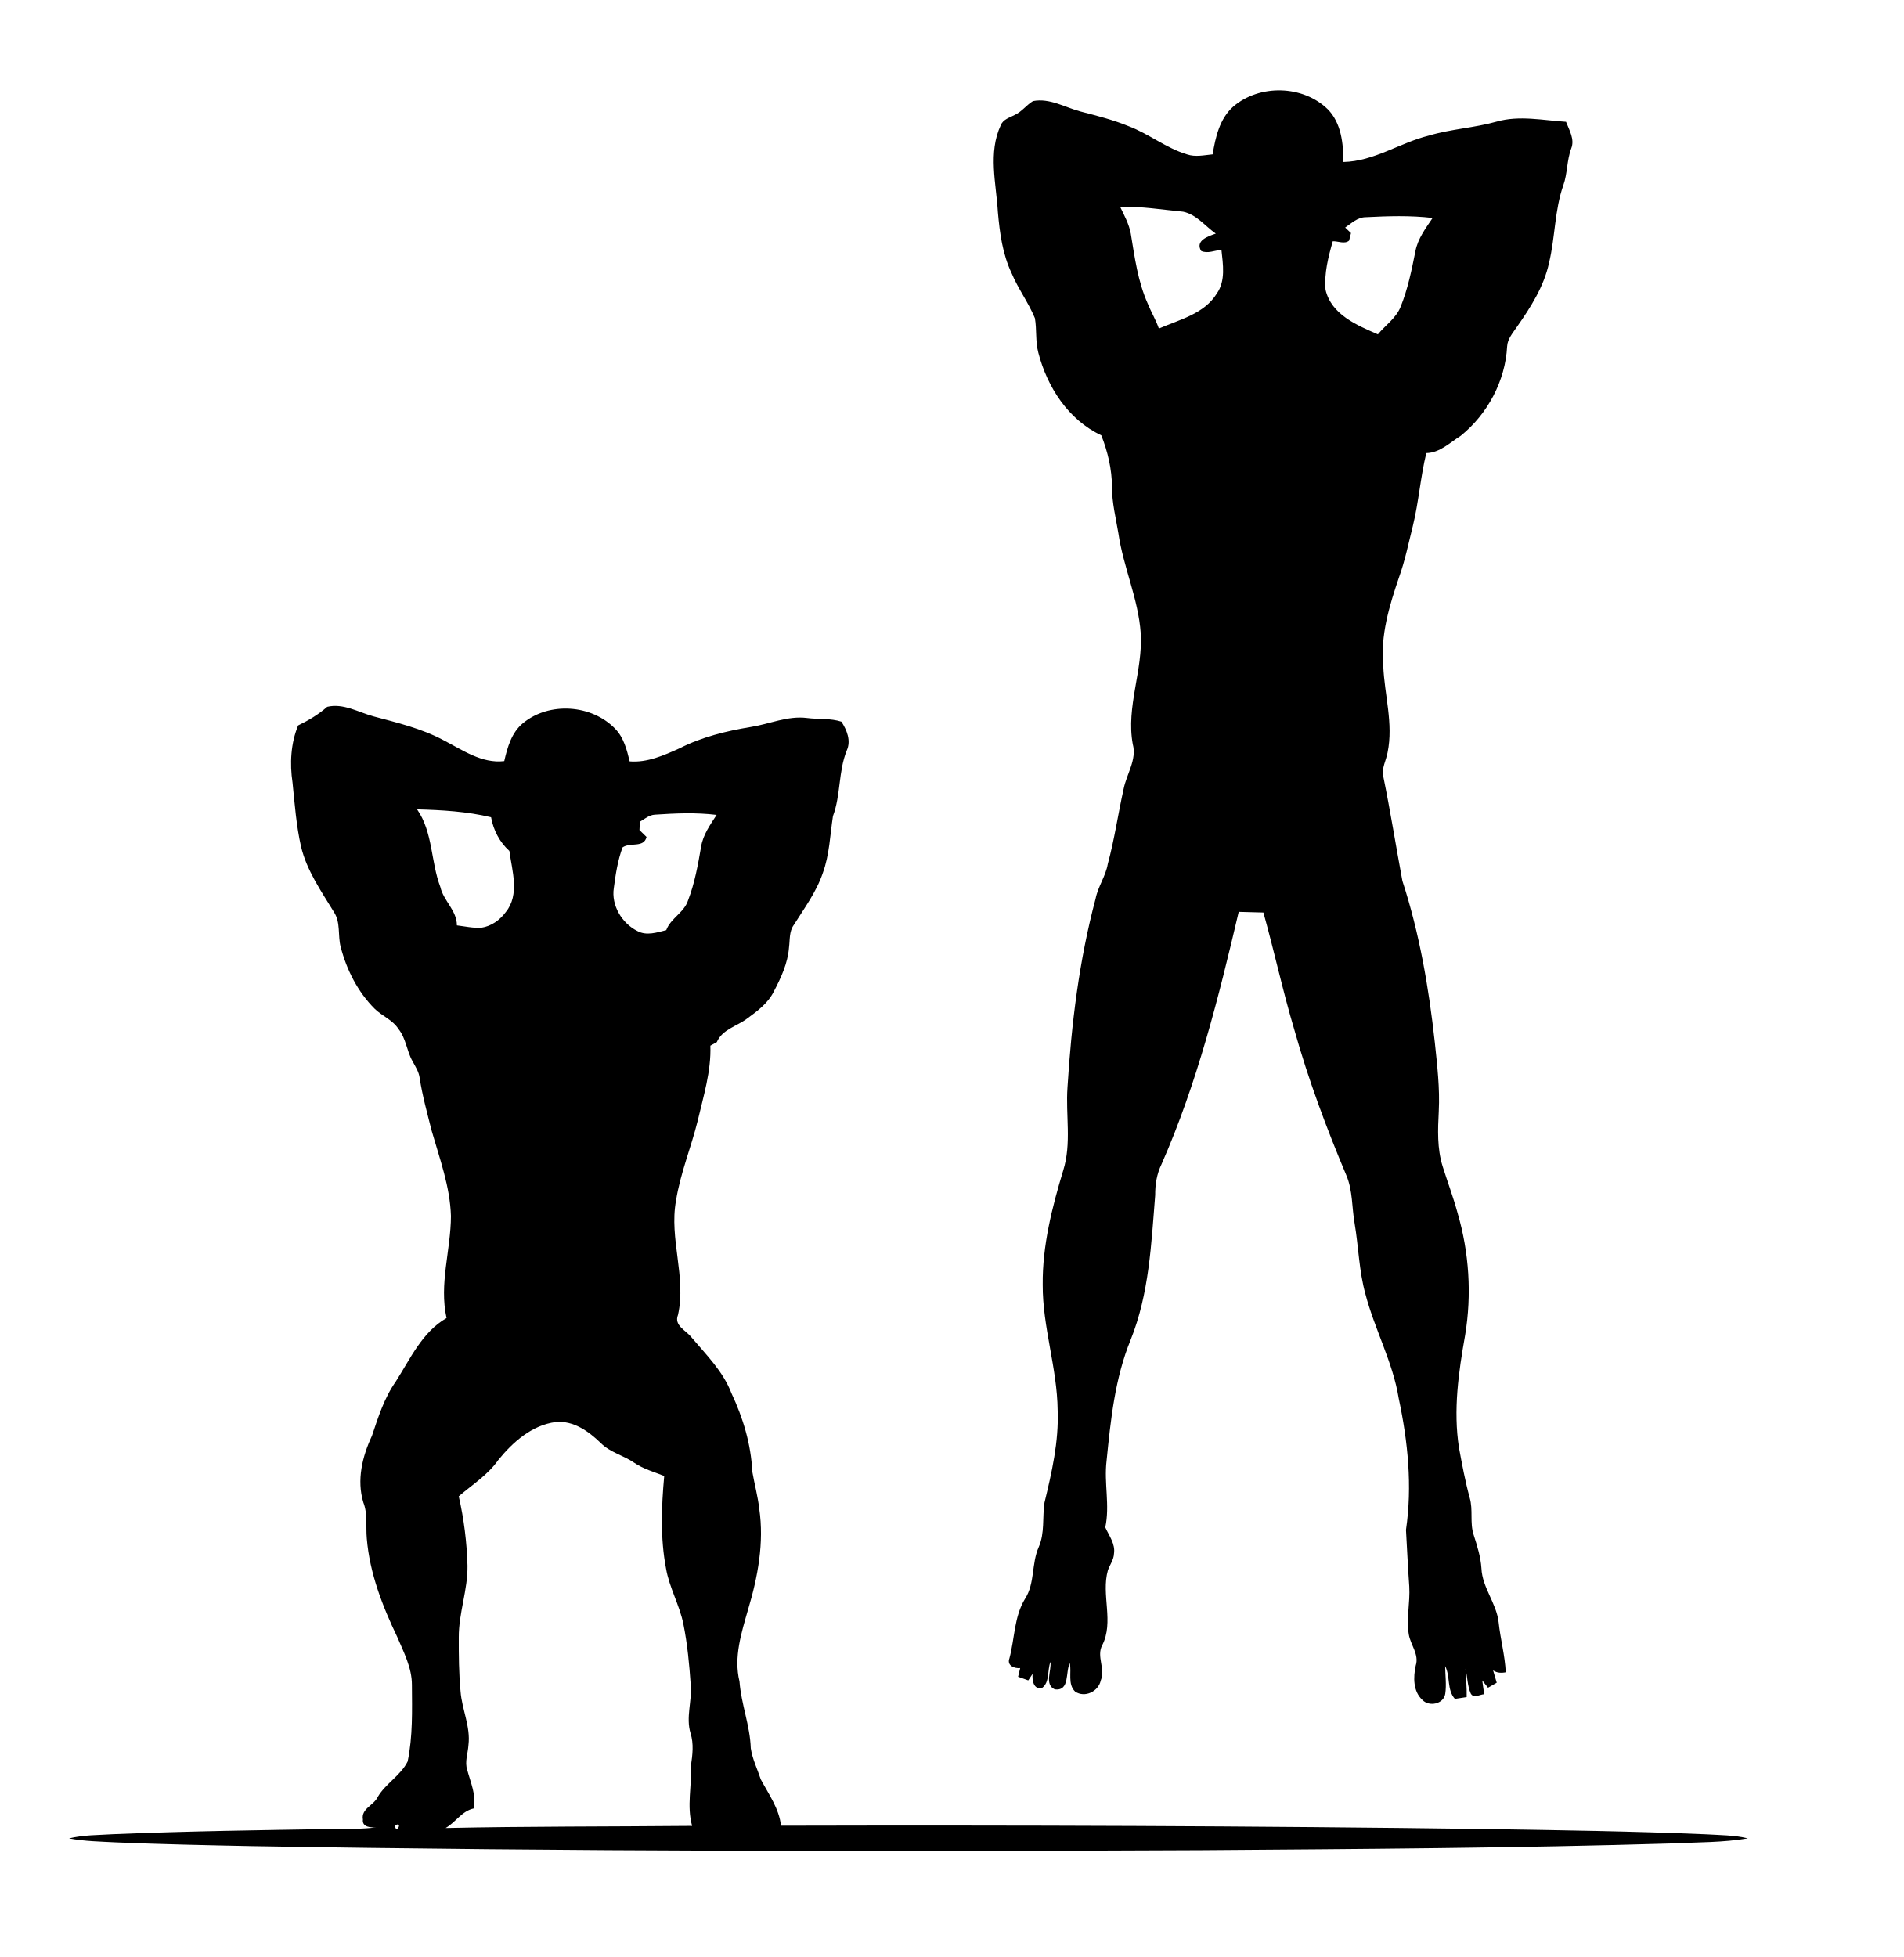
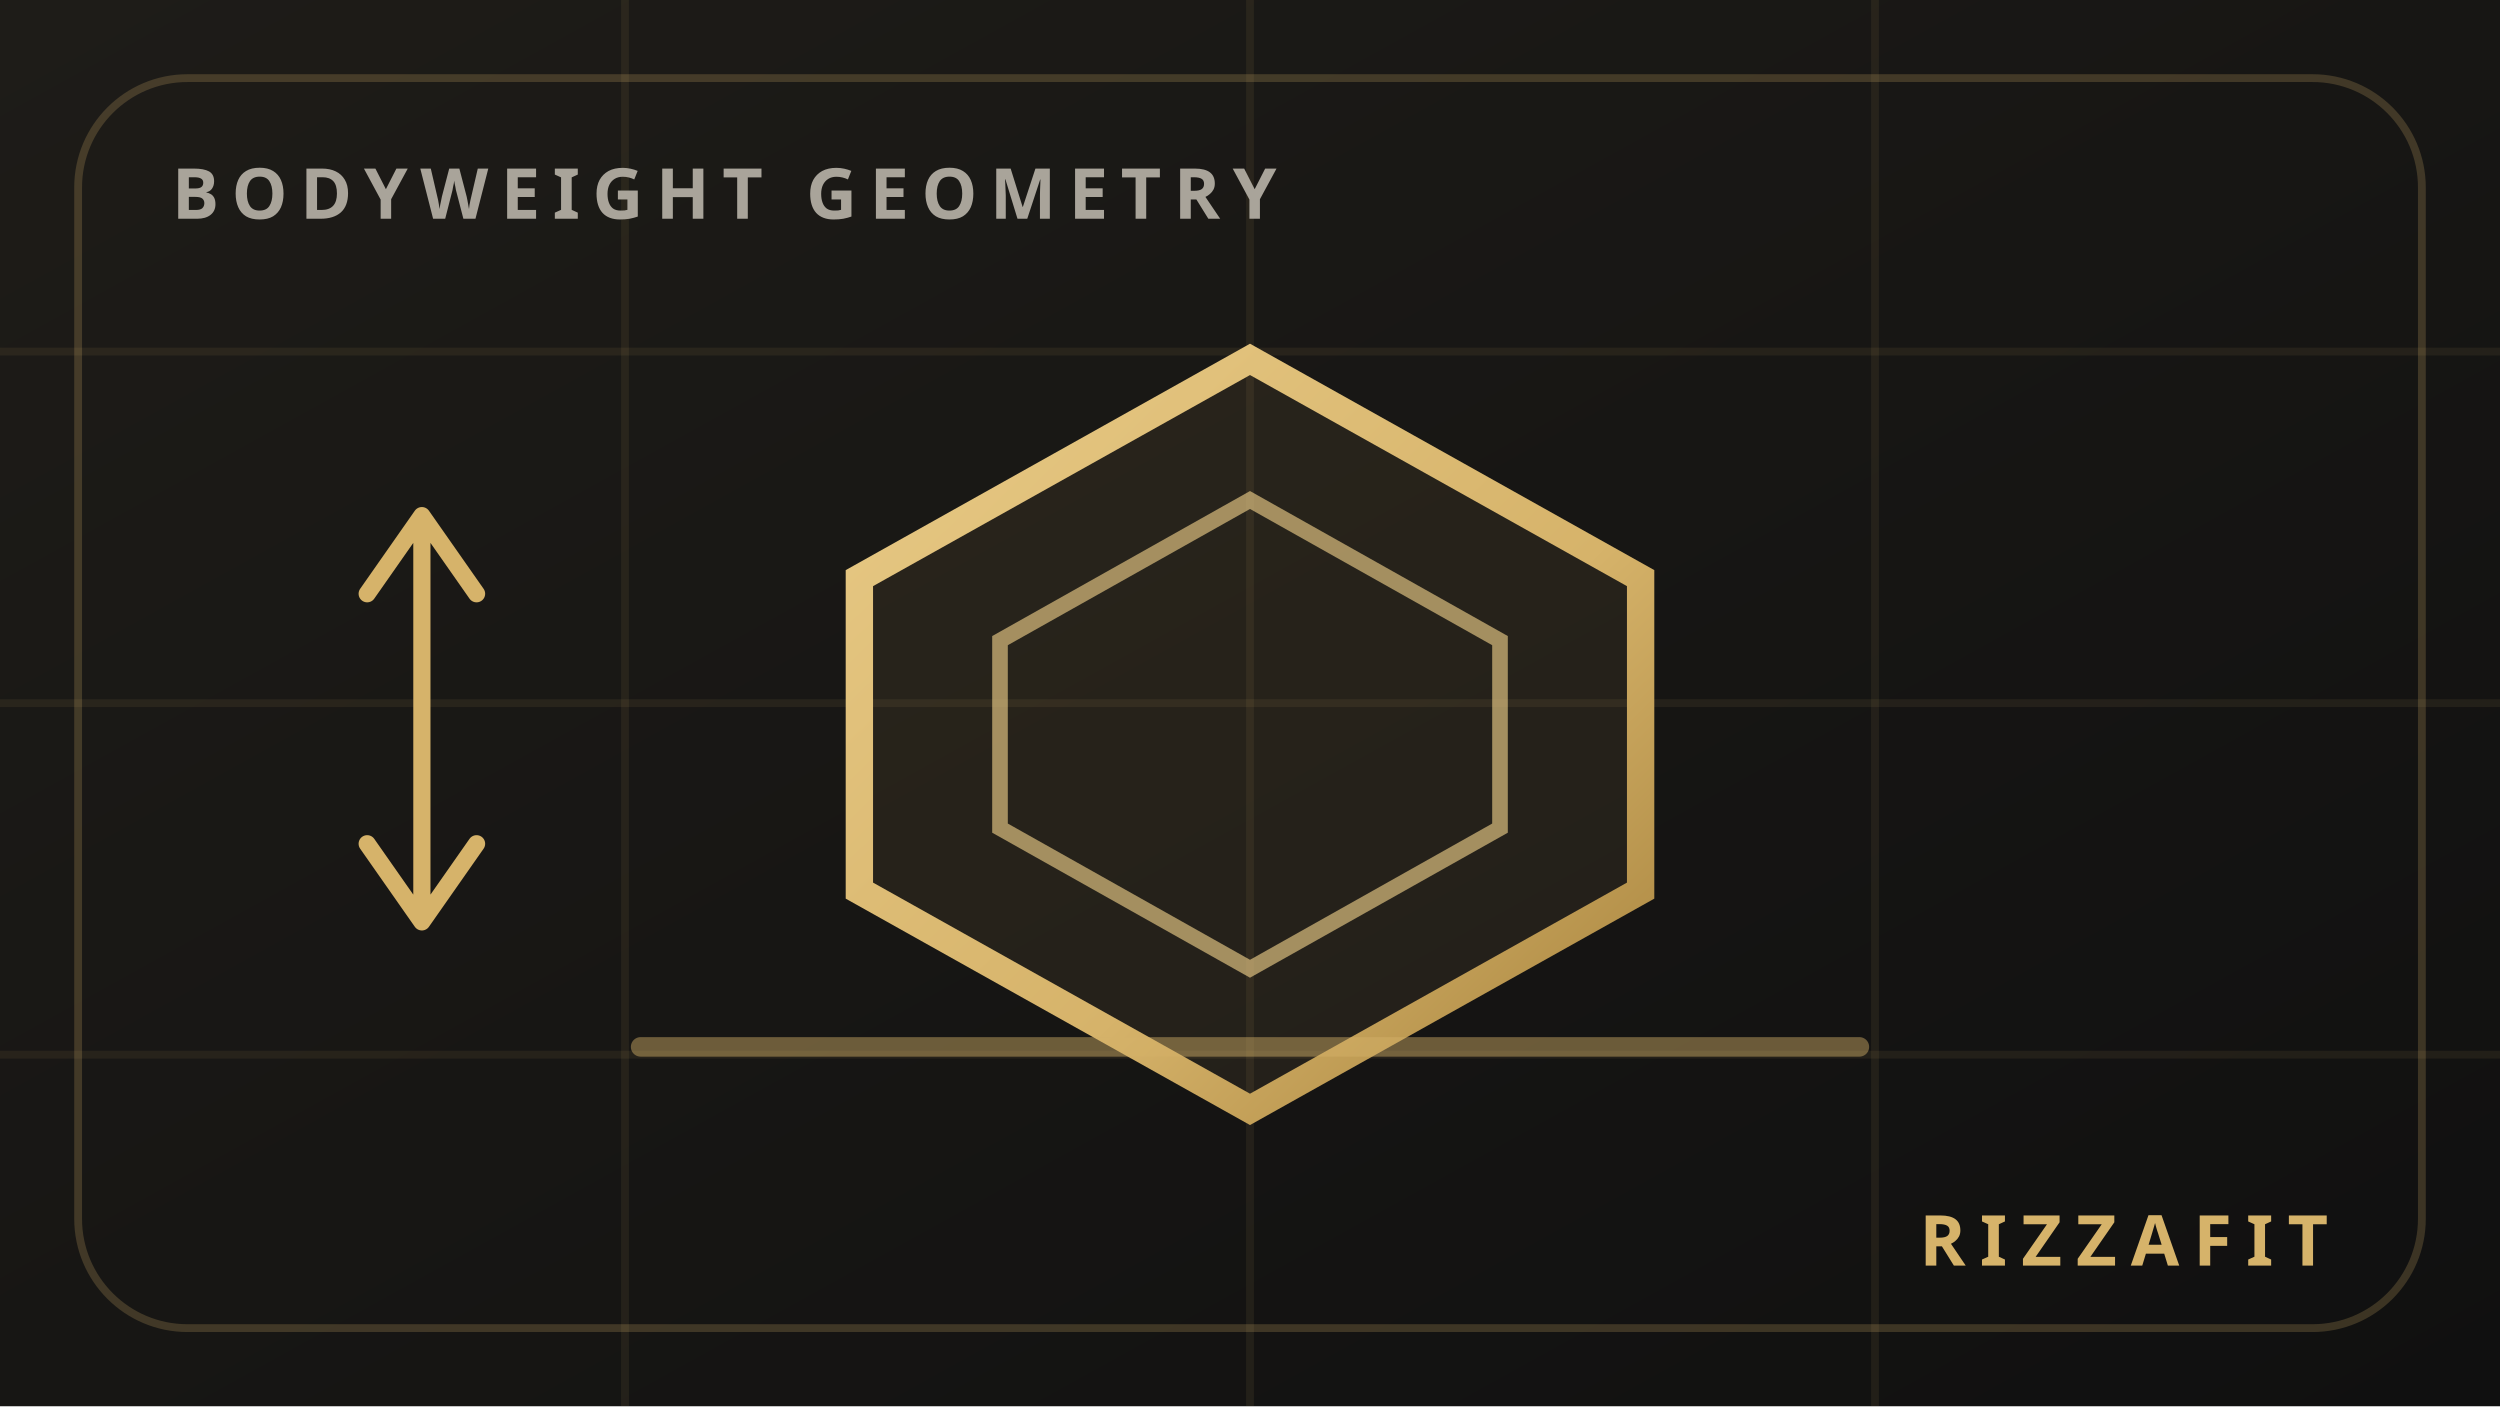
- <svg xmlns="http://www.w3.org/2000/svg" width="637pt" height="655pt" viewBox="0 0 637 655" version="1.1">
-   <g id="#000000ff">
-     <path fill="#000000" opacity="1.00" d=" M 412.69 35.69 C 421.48 28.11 436.04 28.44 444.37 36.59 C 448.89 41.22 449.56 48.07 449.58 54.22 C 459.81 54.00 468.47 47.78 478.17 45.38 C 485.60 43.16 493.41 42.80 500.86 40.70 C 508.47 38.53 516.36 40.28 524.08 40.76 C 525.16 43.58 527.05 46.60 525.82 49.69 C 524.32 53.68 524.60 58.03 523.17 62.03 C 520.23 70.39 520.47 79.39 518.40 87.94 C 516.69 95.91 512.21 102.90 507.59 109.48 C 506.25 111.47 504.51 113.41 504.37 115.92 C 503.77 127.49 497.82 138.63 488.82 145.87 C 485.20 148.15 481.85 151.55 477.32 151.65 C 475.36 159.67 474.79 168.02 472.81 176.07 C 471.37 181.78 470.22 187.58 468.22 193.14 C 464.94 202.71 461.91 212.75 462.92 222.99 C 463.33 232.60 466.33 242.21 464.37 251.81 C 463.90 254.51 462.29 257.11 462.93 259.91 C 465.31 271.51 467.15 283.21 469.32 294.84 C 475.04 312.34 478.16 330.60 480.17 348.87 C 480.97 356.54 481.89 364.24 481.49 371.97 C 481.18 378.10 480.92 384.38 482.77 390.32 C 484.42 395.56 486.36 400.72 487.80 406.03 C 491.66 419.22 492.56 433.27 490.32 446.84 C 488.11 459.24 486.30 472.00 488.26 484.56 C 489.29 490.16 490.34 495.78 491.84 501.29 C 493.04 505.34 491.83 509.68 493.17 513.71 C 494.35 517.37 495.52 521.06 495.77 524.93 C 496.06 531.40 500.79 536.55 501.52 542.94 C 502.11 548.56 503.64 554.05 503.91 559.71 C 502.42 560.00 500.94 559.95 499.67 559.06 C 500.08 560.43 500.49 561.81 500.89 563.20 C 500.16 563.62 498.71 564.46 497.98 564.88 C 497.50 564.27 496.52 563.04 496.04 562.43 C 496.25 563.96 496.47 565.51 496.69 567.06 C 495.24 567.10 493.10 568.60 492.17 566.76 C 491.05 564.17 491.11 561.25 490.43 558.54 C 490.61 561.69 490.90 564.85 490.83 568.01 C 489.51 568.20 488.19 568.40 486.88 568.61 C 484.14 565.53 485.43 561.13 483.63 557.64 C 483.66 560.72 484.11 563.84 483.66 566.92 C 483.12 570.35 478.28 571.34 476.02 568.97 C 472.86 566.09 472.94 561.33 473.78 557.48 C 474.99 553.73 472.05 550.58 471.46 547.04 C 470.60 541.72 471.93 536.37 471.62 531.03 C 471.17 524.71 470.88 518.37 470.52 512.04 C 472.68 497.36 471.16 482.47 468.09 468.03 C 466.13 455.87 460.03 444.96 456.95 433.12 C 454.80 425.40 454.66 417.33 453.33 409.47 C 452.38 404.13 452.73 398.50 450.58 393.42 C 443.89 377.54 437.85 361.36 433.19 344.77 C 429.30 331.76 426.46 318.48 422.80 305.41 C 420.04 305.33 417.29 305.26 414.54 305.19 C 407.83 333.88 400.61 362.64 388.70 389.69 C 387.13 392.90 386.56 396.45 386.59 400.00 C 385.29 416.31 384.57 433.03 378.38 448.42 C 373.11 461.28 371.69 475.25 370.32 488.95 C 369.42 496.36 371.48 503.84 369.89 511.20 C 371.15 514.01 373.31 516.74 372.80 520.01 C 372.72 522.03 371.44 523.69 370.77 525.54 C 368.43 533.78 372.90 542.85 368.83 550.72 C 366.89 554.42 370.00 558.58 368.38 562.43 C 367.61 566.15 363.02 568.36 359.79 566.16 C 357.25 563.70 358.65 559.75 358.02 556.66 C 356.48 559.60 358.12 566.03 353.00 565.44 C 349.42 563.79 351.95 559.17 351.53 556.23 C 350.45 559.01 351.36 562.95 348.80 564.90 C 345.85 565.72 345.38 562.34 345.56 560.24 C 345.19 560.79 344.47 561.87 344.11 562.42 C 342.97 562.00 341.84 561.60 340.71 561.20 C 340.89 560.47 341.23 559.02 341.41 558.30 C 339.41 558.51 336.88 557.43 337.82 555.00 C 339.60 548.35 339.35 541.07 343.07 535.05 C 346.39 529.85 345.15 523.33 347.61 517.80 C 349.70 513.08 348.78 507.87 349.54 502.93 C 351.99 492.82 354.36 482.49 353.95 472.02 C 353.80 457.83 348.88 444.19 348.95 429.99 C 348.82 416.91 352.07 404.14 355.82 391.71 C 358.65 382.69 356.59 373.18 357.24 363.94 C 358.55 342.67 361.15 321.39 366.65 300.77 C 367.45 296.70 370.03 293.26 370.73 289.16 C 372.97 280.91 374.16 272.43 376.02 264.10 C 376.99 259.07 380.52 254.29 379.08 249.03 C 376.81 236.55 382.53 224.42 381.75 211.94 C 380.96 200.43 375.91 189.80 374.27 178.45 C 373.41 173.33 372.13 168.24 372.13 163.02 C 372.11 157.09 370.73 151.19 368.55 145.69 C 357.53 140.54 350.44 129.53 347.48 118.04 C 346.47 114.27 346.99 110.31 346.34 106.50 C 344.18 101.25 340.70 96.63 338.51 91.37 C 335.50 85.01 334.56 77.96 333.95 71.02 C 333.38 61.33 330.61 51.11 334.93 41.86 C 335.72 39.92 337.88 39.37 339.57 38.47 C 341.95 37.40 343.48 35.15 345.69 33.83 C 351.31 32.74 356.41 35.95 361.66 37.33 C 367.07 38.73 372.51 40.10 377.70 42.23 C 384.50 44.80 390.26 49.58 397.27 51.68 C 400.05 52.62 402.99 51.93 405.82 51.66 C 406.76 45.93 408.15 39.73 412.69 35.69 M 374.86 69.22 C 376.26 72.11 377.83 74.98 378.42 78.18 C 379.72 86.12 380.80 94.26 384.12 101.67 C 385.25 104.48 386.84 107.08 387.82 109.96 C 394.69 106.97 403.03 105.07 407.21 98.24 C 410.22 93.95 409.27 88.48 408.76 83.62 C 406.52 83.81 404.13 84.98 401.98 84.00 C 399.85 80.51 404.39 79.05 406.87 78.19 C 403.31 75.68 400.40 71.78 395.96 70.86 C 388.93 70.18 381.94 69.02 374.86 69.22 M 450.17 76.16 C 450.66 76.62 451.63 77.55 452.12 78.01 C 451.96 78.65 451.64 79.91 451.48 80.54 C 449.99 81.80 447.78 80.68 446.02 80.75 C 444.52 85.99 443.10 91.52 443.60 96.99 C 445.54 105.29 454.08 108.84 461.12 111.90 C 463.64 108.83 467.19 106.50 468.71 102.71 C 471.14 96.73 472.42 90.37 473.68 84.07 C 474.47 79.88 477.11 76.42 479.43 72.95 C 471.97 72.07 464.46 72.32 456.98 72.70 C 454.28 72.73 452.26 74.75 450.17 76.16 Z" />
-     <path fill="#000000" opacity="1.00" d=" M 109.50 236.57 C 114.89 235.28 119.92 238.38 124.97 239.76 C 132.92 241.88 141.03 243.81 148.34 247.70 C 154.72 250.97 161.20 255.64 168.75 254.74 C 169.80 250.14 171.19 245.20 174.98 242.07 C 183.77 234.79 198.03 235.75 205.90 243.95 C 208.76 246.89 209.78 250.97 210.72 254.83 C 216.61 255.31 222.16 252.82 227.41 250.46 C 234.85 246.67 243.04 244.67 251.24 243.32 C 257.53 242.34 263.58 239.49 270.07 240.31 C 273.88 240.80 277.92 240.35 281.59 241.54 C 283.41 244.36 284.87 247.91 283.37 251.19 C 280.53 258.24 281.40 266.08 278.75 273.16 C 277.78 279.53 277.59 286.10 275.35 292.21 C 273.20 298.55 269.17 303.96 265.65 309.58 C 264.07 311.74 264.38 314.53 264.05 317.05 C 263.66 322.37 261.36 327.29 258.91 331.95 C 256.96 335.82 253.39 338.47 249.96 340.95 C 246.54 343.52 241.70 344.52 239.88 348.80 C 239.34 349.10 238.27 349.69 237.73 349.98 C 238.03 358.55 235.41 366.88 233.48 375.15 C 231.27 384.10 227.67 392.70 226.23 401.85 C 223.89 414.61 229.74 427.38 226.89 440.11 C 225.48 443.65 229.50 445.22 231.32 447.50 C 236.28 453.37 241.98 458.96 244.78 466.29 C 248.65 474.51 251.34 483.40 251.75 492.50 C 252.47 496.67 253.61 500.76 254.09 504.98 C 255.75 516.31 253.62 527.80 250.36 538.66 C 248.13 546.46 245.49 554.63 247.48 562.79 C 248.04 570.37 251.01 577.52 251.25 585.13 C 251.80 588.76 253.46 592.10 254.61 595.57 C 257.25 600.52 260.74 605.32 261.37 611.06 C 340.24 610.87 419.11 611.11 497.97 612.18 C 522.31 612.57 546.64 612.91 570.96 613.94 C 575.62 614.23 580.35 614.19 584.93 615.30 C 576.68 616.72 568.27 616.56 559.95 616.99 C 507.30 618.56 454.63 618.86 401.97 619.24 C 295.98 619.72 189.98 619.68 84.00 617.89 C 68.99 617.59 53.98 617.28 38.97 616.65 C 33.67 616.37 28.33 616.30 23.10 615.31 C 27.93 614.11 32.94 614.23 37.88 613.90 C 62.57 612.88 87.28 612.54 111.99 612.15 C 116.64 612.03 121.32 612.27 125.94 611.58 C 124.14 611.76 121.11 611.56 121.45 608.98 C 120.79 605.32 125.10 604.27 126.41 601.43 C 129.06 596.90 134.11 594.25 136.42 589.55 C 138.17 581.15 137.90 572.48 137.85 563.93 C 137.86 558.23 135.13 553.05 132.96 547.93 C 127.97 537.52 123.71 526.53 122.75 514.93 C 122.38 510.90 123.11 506.71 121.59 502.85 C 119.32 495.37 121.25 487.45 124.47 480.58 C 126.57 474.30 128.57 467.92 132.42 462.44 C 137.29 454.82 141.26 445.83 149.44 441.15 C 146.89 429.75 150.87 418.43 150.91 407.02 C 150.62 397.18 147.15 387.84 144.46 378.47 C 143.00 372.63 141.36 366.81 140.45 360.85 C 140.20 358.75 139.02 356.97 138.04 355.16 C 136.10 351.75 135.89 347.56 133.38 344.44 C 131.46 341.38 127.91 340.08 125.40 337.64 C 119.74 332.00 116.00 324.62 114.01 316.94 C 112.99 313.09 114.05 308.74 111.76 305.27 C 107.51 298.28 102.66 291.41 100.74 283.33 C 99.15 276.30 98.63 269.10 97.90 261.95 C 96.94 255.59 97.30 248.75 99.78 242.79 C 103.28 241.10 106.57 239.15 109.50 236.57 M 139.58 270.89 C 144.92 278.58 144.13 288.39 147.37 296.89 C 148.44 301.55 152.92 304.75 152.90 309.72 C 155.61 310.05 158.31 310.67 161.05 310.51 C 164.40 310.03 167.32 307.93 169.28 305.24 C 173.98 299.44 171.37 291.46 170.46 284.80 C 167.20 281.86 165.11 277.83 164.34 273.53 C 156.28 271.58 147.86 271.11 139.58 270.89 M 214.14 275.02 C 214.10 275.72 214.03 277.12 214.00 277.81 C 214.79 278.59 215.58 279.36 216.37 280.13 C 215.45 283.92 210.90 281.79 208.33 283.63 C 206.73 287.99 206.02 292.60 205.42 297.19 C 204.50 303.00 208.13 309.04 213.31 311.61 C 216.37 313.28 219.83 312.09 222.96 311.31 C 224.46 307.29 228.95 305.45 230.26 301.35 C 232.49 295.59 233.58 289.48 234.62 283.41 C 235.26 279.41 237.66 276.06 239.82 272.74 C 232.95 271.90 226.04 272.20 219.16 272.66 C 217.24 272.76 215.73 274.10 214.14 275.02 M 166.75 488.66 C 163.27 493.65 158.06 496.91 153.52 500.81 C 155.27 508.42 156.23 516.21 156.45 524.02 C 156.57 532.14 153.49 539.89 153.53 548.01 C 153.51 554.03 153.56 560.06 154.12 566.06 C 154.57 572.13 157.53 577.87 156.77 584.05 C 156.61 586.84 155.44 589.68 156.38 592.45 C 157.50 596.64 159.43 600.82 158.56 605.27 C 154.57 606.12 152.50 609.92 149.12 611.83 C 176.61 611.24 204.12 611.38 231.62 611.12 C 229.76 604.48 231.56 597.72 231.22 590.99 C 231.75 587.34 232.23 583.66 231.08 580.07 C 229.49 574.76 231.60 569.40 231.16 564.04 C 230.69 557.17 230.06 550.28 228.69 543.53 C 227.40 537.14 223.99 531.41 222.89 524.97 C 220.94 514.77 221.36 504.28 222.28 494.00 C 218.91 492.66 215.35 491.68 212.32 489.63 C 208.72 487.10 204.17 486.16 201.03 482.96 C 196.97 479.04 191.91 475.39 185.96 475.95 C 178.00 476.98 171.63 482.66 166.75 488.66 M 132.18 610.99 C 132.50 614.31 135.05 609.28 132.18 610.99 Z" />
+ <svg xmlns="http://www.w3.org/2000/svg" viewBox="0 0 320 180" data-rf-equip="true">
+   <defs>
+     <linearGradient id="bgGrad" x1="0" y1="0" x2="1" y2="1">
+       <stop offset="0%" stop-color="#1E1C18" />
+       <stop offset="100%" stop-color="#101010" />
+     </linearGradient>
+     <linearGradient id="goldGrad" x1="0" y1="0" x2="1" y2="1">
+       <stop offset="0%" stop-color="#E8CA86" />
+       <stop offset="60%" stop-color="#D6B36A" />
+       <stop offset="100%" stop-color="#A6823C" />
+     </linearGradient>
+   </defs>
+   <rect width="320" height="180" fill="url(#bgGrad)" />
+   <g stroke="rgba(214,179,106,0.08)" stroke-width="1">
+     <line x1="0" y1="45" x2="320" y2="45" />
+     <line x1="0" y1="90" x2="320" y2="90" />
+     <line x1="0" y1="135" x2="320" y2="135" />
+     <line x1="80" y1="0" x2="80" y2="180" />
+     <line x1="160" y1="0" x2="160" y2="180" />
+     <line x1="240" y1="0" x2="240" y2="180" />
  </g>
+   <rect x="10" y="10" width="300" height="160" rx="14" fill="none" stroke="rgba(214,179,106,0.22)" stroke-width="1" />
+   <path d="M54 68 V116 M47 76 L54 66 L61 76 M47 108 L54 118 L61 108" stroke="#D6B36A" stroke-width="2.2" fill="none" stroke-linecap="round" stroke-linejoin="round" />
+   <polygon points="160,46 210,74 210,114 160,142 110,114 110,74" fill="rgba(214,179,106,0.08)" stroke="url(#goldGrad)" stroke-width="3.5" />
+   <polygon points="160,64 192,82 192,106 160,124 128,106 128,82" fill="none" stroke="#E8CA86" stroke-width="2" opacity="0.65" />
+   <line x1="82" y1="134" x2="238" y2="134" stroke="rgba(214,179,106,0.45)" stroke-width="2.5" stroke-linecap="round" />
+   <text x="22" y="28" fill="#A9A49A" font-family="system-ui, sans-serif" font-size="9" font-weight="700" letter-spacing="1.6">BODYWEIGHT GEOMETRY</text>
+   <text x="298" y="162" text-anchor="end" fill="#D6B36A" font-family="system-ui, sans-serif" font-size="9" font-weight="800" letter-spacing="1.8">RIZZAFIT</text>
</svg>
